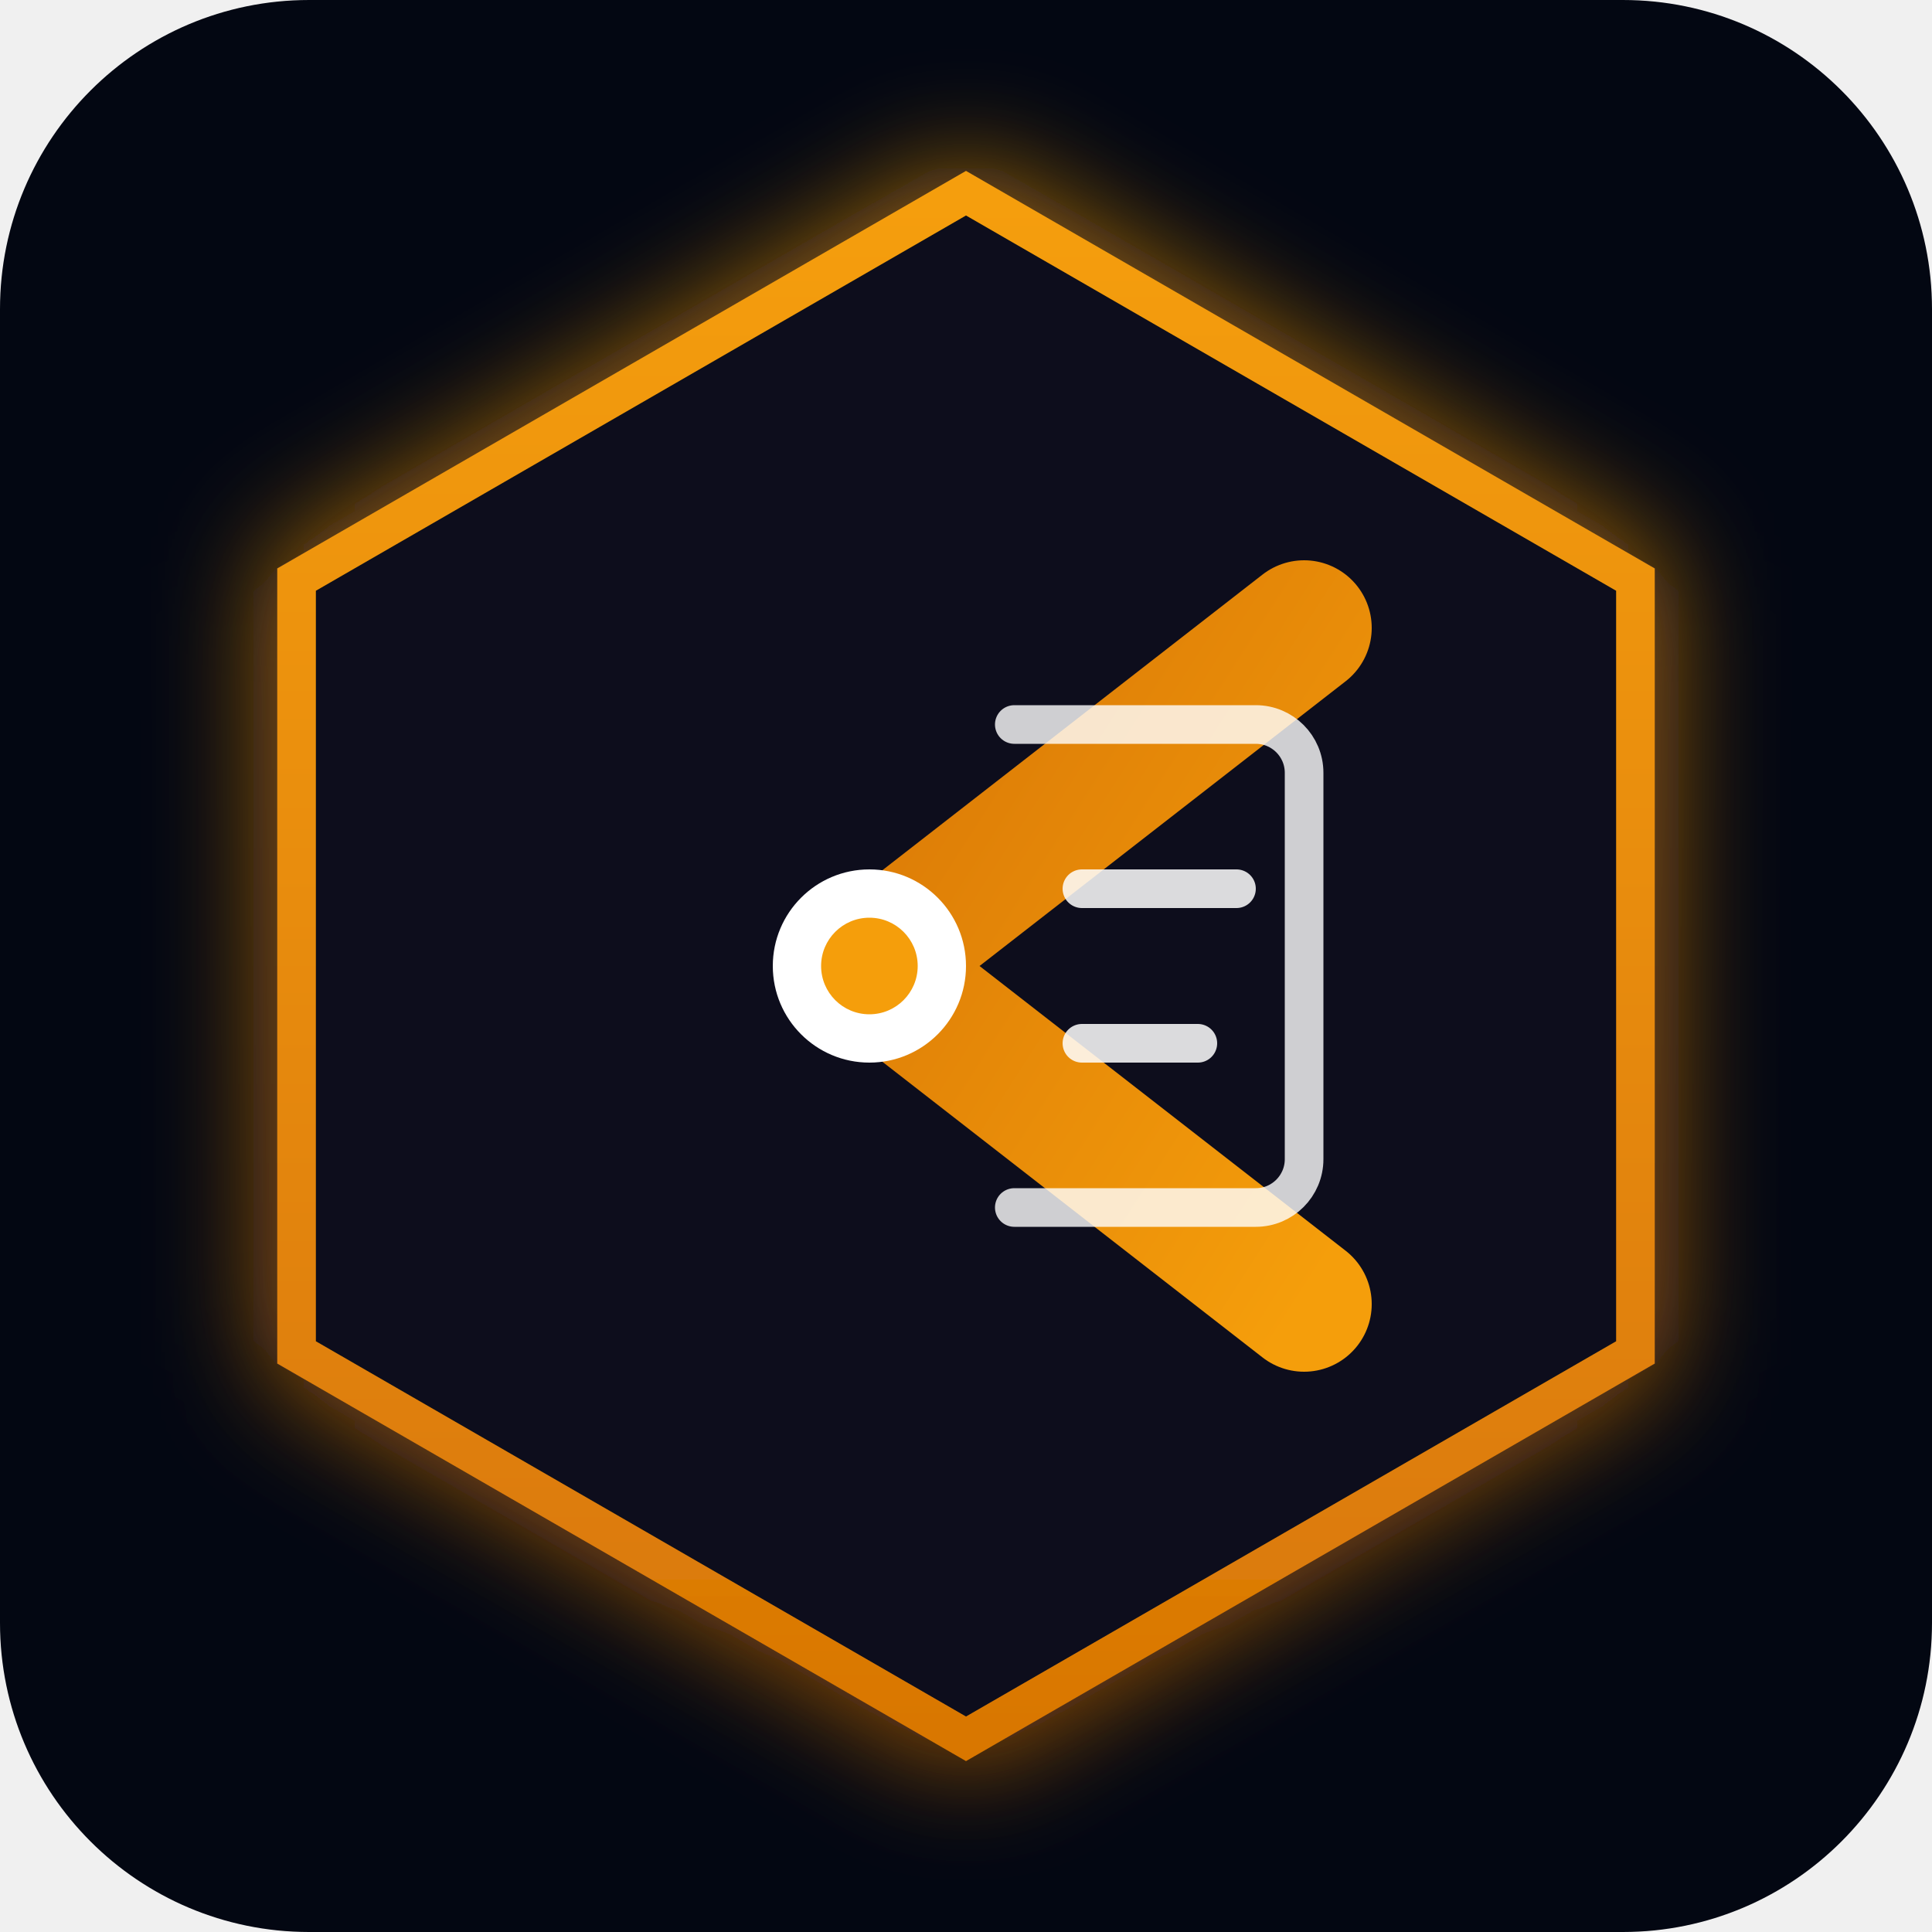
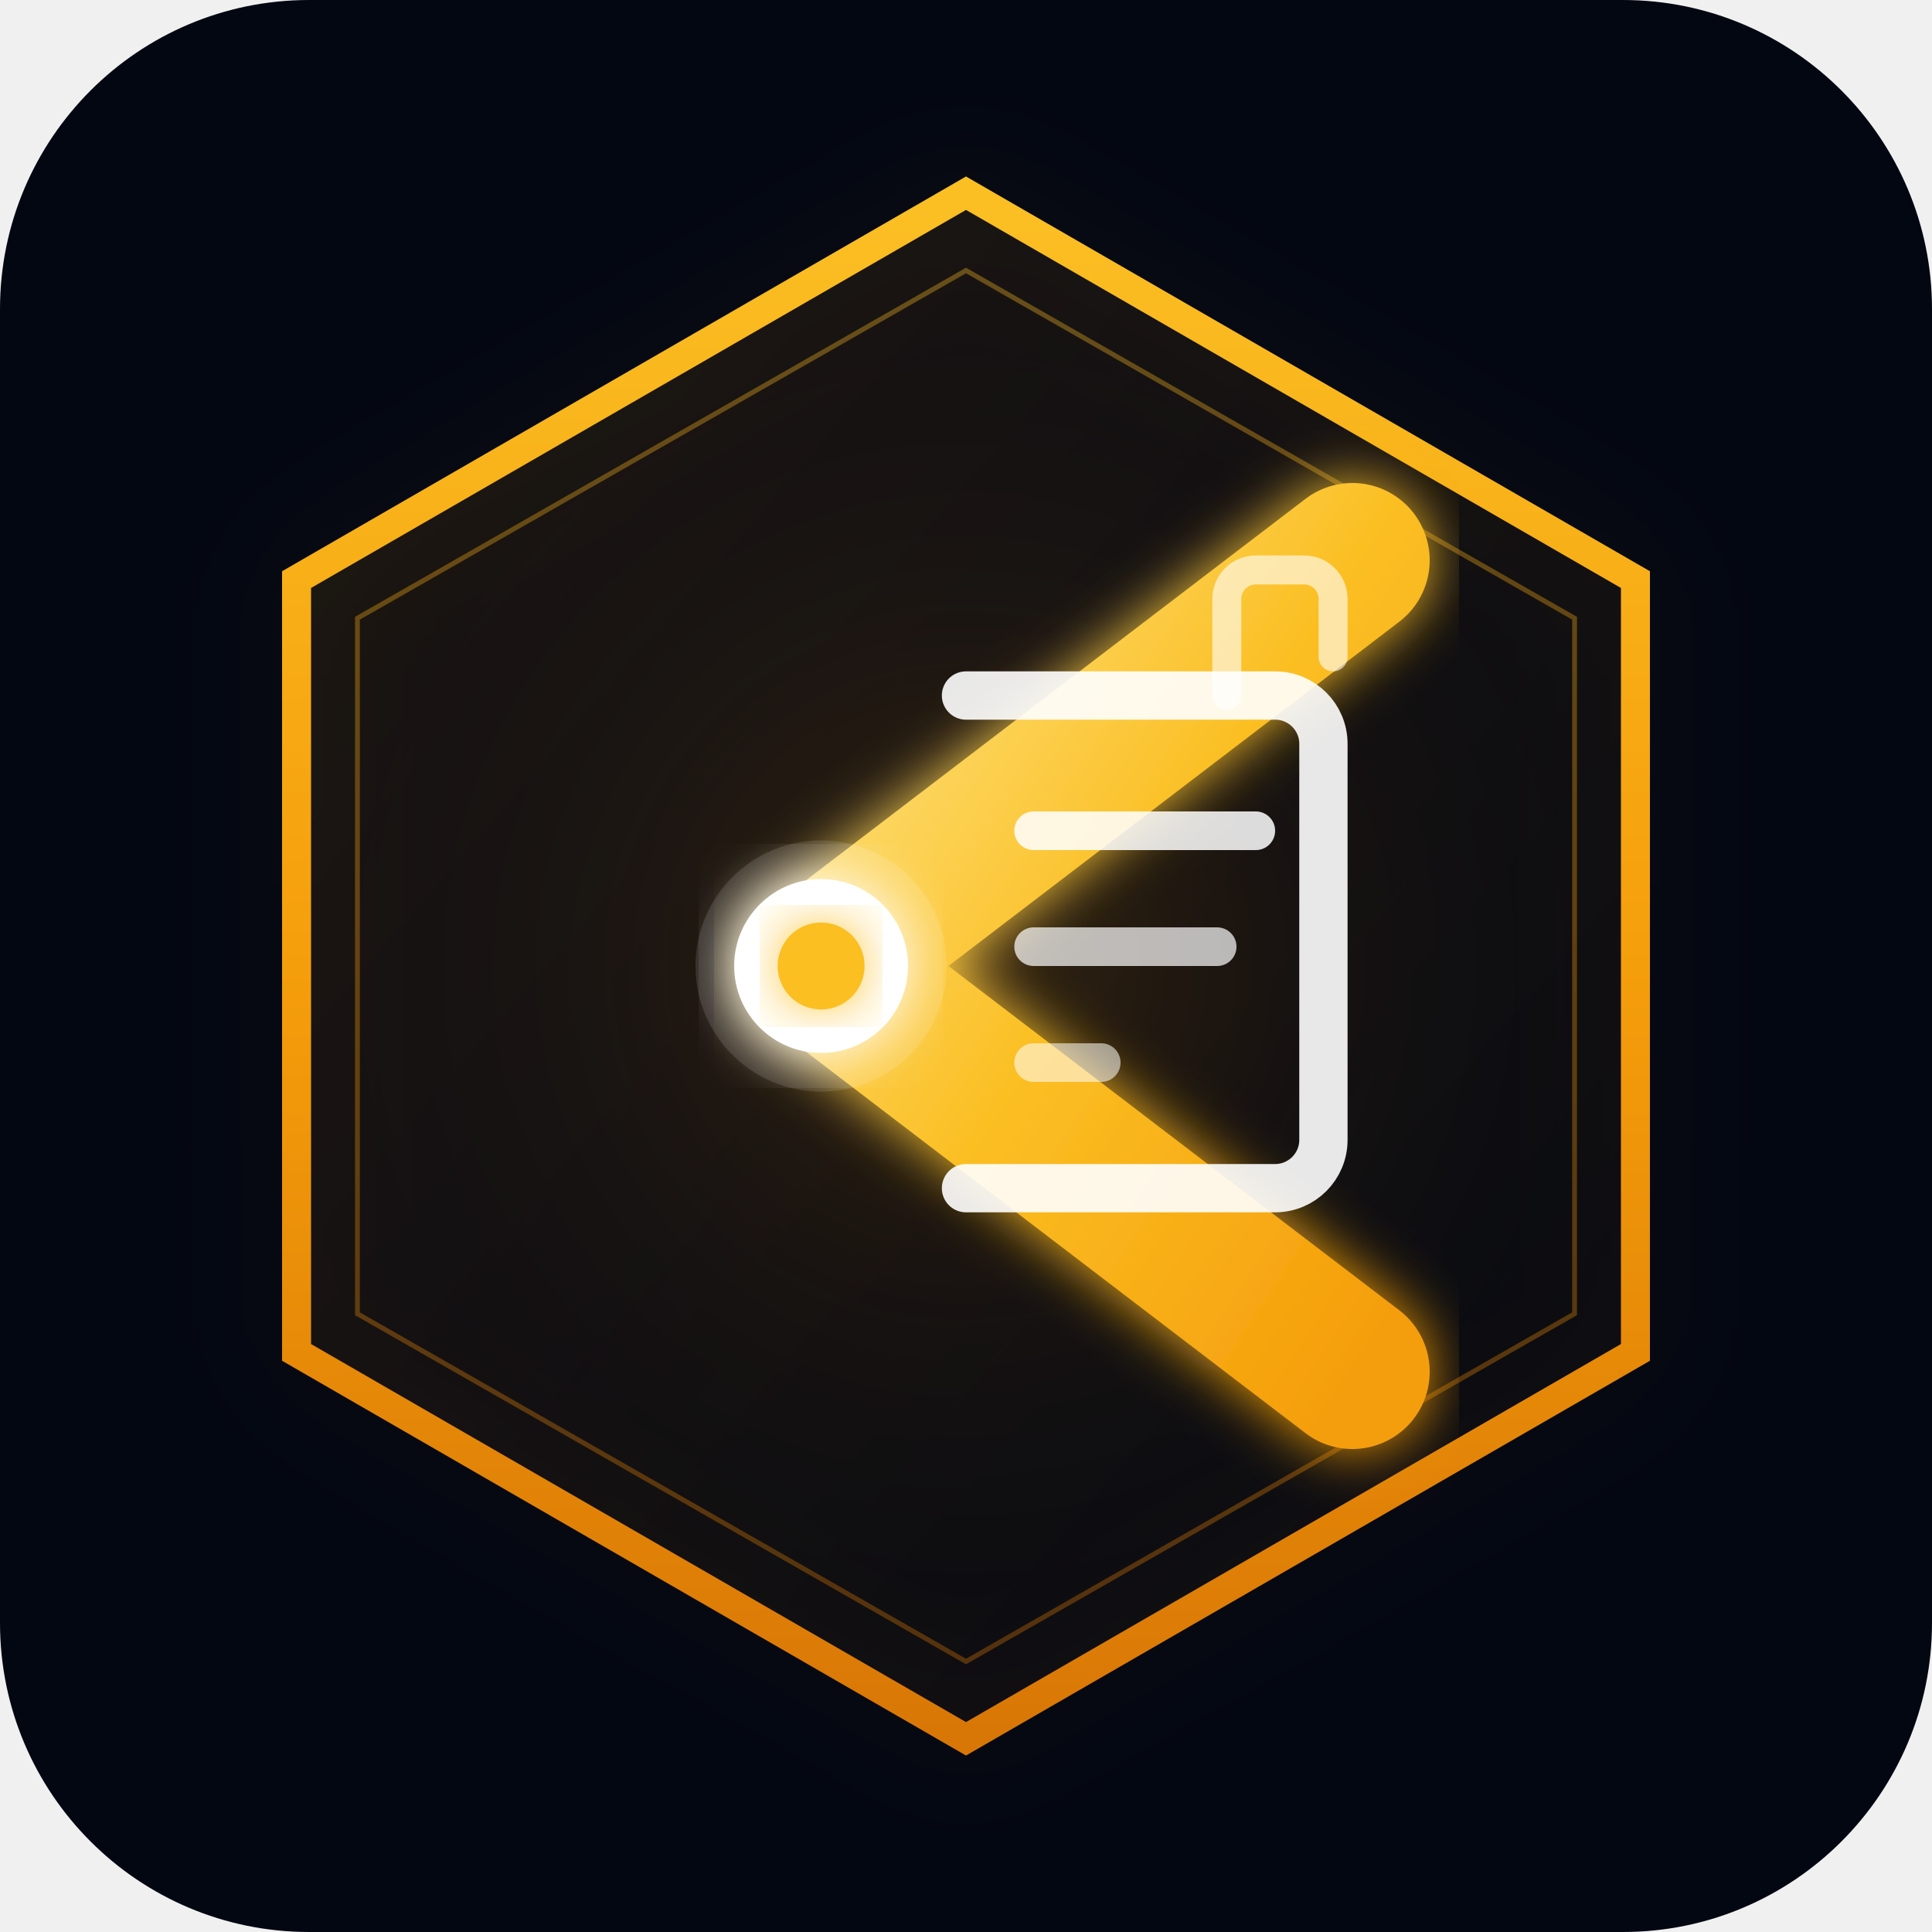
<svg xmlns="http://www.w3.org/2000/svg" viewBox="0 0 200 200">
  <defs>
-     <filter id="glow" x="-20%" y="-20%" width="140%" height="140%">
+     <filter id="glow" x="-40%" y="-40%" width="180%" height="180%">
      <feGaussianBlur stdDeviation="6" result="blur" />
      <feMerge>
        <feMergeNode in="blur" />
        <feMergeNode in="SourceGraphic" />
      </feMerge>
    </filter>
+     <filter id="softGlow" x="-20%" y="-20%" width="140%" height="140%">
+       <feGaussianBlur stdDeviation="3" result="blur" />
+       <feMerge>
+         <feMergeNode in="blur" />
+         <feMergeNode in="SourceGraphic" />
+       </feMerge>
+     </filter>
    <linearGradient id="hexGrad" x1="0%" y1="0%" x2="0%" y2="100%">
-       <stop offset="0%" stop-color="#f59e0b" />
+       <stop offset="0%" stop-color="#fbbf24" />
+       <stop offset="50%" stop-color="#f59e0b" />
      <stop offset="100%" stop-color="#d97706" />
    </linearGradient>
+     <linearGradient id="hexFill" x1="0%" y1="0%" x2="100%" y2="100%">
+       <stop offset="0%" stop-color="#f59e0b" stop-opacity="0.1" />
+       <stop offset="100%" stop-color="#d97706" stop-opacity="0.02" />
+     </linearGradient>
    <linearGradient id="iconGrad" x1="0%" y1="0%" x2="100%" y2="100%">
-       <stop offset="0%" stop-color="#d97706" />
+       <stop offset="0%" stop-color="#fde68a" />
+       <stop offset="50%" stop-color="#fbbf24" />
      <stop offset="100%" stop-color="#f59e0b" />
    </linearGradient>
+     <radialGradient id="centerGlow" cx="50%" cy="50%" r="50%">
+       <stop offset="0%" stop-color="#f59e0b" stop-opacity="0.15" />
+       <stop offset="100%" stop-color="#030712" stop-opacity="0" />
+     </radialGradient>
  </defs>
  <rect width="100%" height="100%" fill="#030712" rx="32" />
-   <polygon points="100,20 169.3,60 169.3,140 100,180 30.7,140 30.7,60" fill="#080e1a" stroke="url(#hexGrad)" stroke-width="4" filter="url(#glow)" />
-   <path d="M 135,65 L 90,100 L 135,135" fill="none" stroke="url(#iconGrad)" stroke-width="14" stroke-linecap="round" stroke-linejoin="round" />
-   <path d="M 105,75 H 130 A 5,5 0 0 1 135,80 V 120 A 5,5 0 0 1 130,125 H 105" fill="none" stroke="#FFFFFF" stroke-width="4" stroke-linecap="round" opacity="0.8" />
-   <line x1="112" y1="92" x2="128" y2="92" stroke="#FFFFFF" stroke-width="4" stroke-linecap="round" opacity="0.85" />
-   <line x1="112" y1="108" x2="124" y2="108" stroke="#FFFFFF" stroke-width="4" stroke-linecap="round" opacity="0.85" />
-   <circle cx="90" cy="100" r="10" fill="#FFFFFF" />
-   <circle cx="90" cy="100" r="5" fill="#f59e0b" />
+   <circle cx="100" cy="100" r="70" fill="url(#centerGlow)" />
+   <polygon points="100,20 169.3,60 169.3,140 100,180 30.7,140 30.7,60" fill="none" stroke="url(#hexGrad)" stroke-width="0.8" opacity="0.3" filter="url(#glow)" />
+   <polygon points="100,20 169.3,60 169.3,140 100,180 30.7,140 30.7,60" fill="url(#hexFill)" stroke="url(#hexGrad)" stroke-width="3" />
+   <polygon points="100,28 163,64 163,136 100,172 37,136 37,64" fill="none" stroke="url(#hexGrad)" stroke-width="0.5" opacity="0.35" />
+   <path d="M 140,58 L 85,100 L 140,142" fill="none" stroke="url(#iconGrad)" stroke-width="16" stroke-linecap="round" stroke-linejoin="round" filter="url(#softGlow)" />
+   <path d="M 100,72 H 132 A 5,5 0 0 1 137,77 V 118 A 5,5 0 0 1 132,123 H 100" fill="none" stroke="#FFFFFF" stroke-width="5" stroke-linecap="round" opacity="0.9" />
+   <line x1="107" y1="86" x2="130" y2="86" stroke="#FFFFFF" stroke-width="4" stroke-linecap="round" opacity="0.85" />
+   <line x1="107" y1="98" x2="126" y2="98" stroke="#FFFFFF" stroke-width="4" stroke-linecap="round" opacity="0.7" />
+   <line x1="107" y1="110" x2="114" y2="110" stroke="#FFFFFF" stroke-width="4" stroke-linecap="round" opacity="0.55" />
+   <path d="M 127,72 V 62 A 3,3 0 0 1 130,59 H 135 A 3,3 0 0 1 138,62 V 68" fill="none" stroke="#FFFFFF" stroke-width="3" stroke-linecap="round" opacity="0.6" />
+   <circle cx="85" cy="100" r="13" fill="#FFFFFF" opacity="0.12" />
+   <circle cx="85" cy="100" r="9" fill="#FFFFFF" filter="url(#softGlow)" />
+   <circle cx="85" cy="100" r="4.5" fill="#fbbf24" filter="url(#softGlow)" />
</svg>
